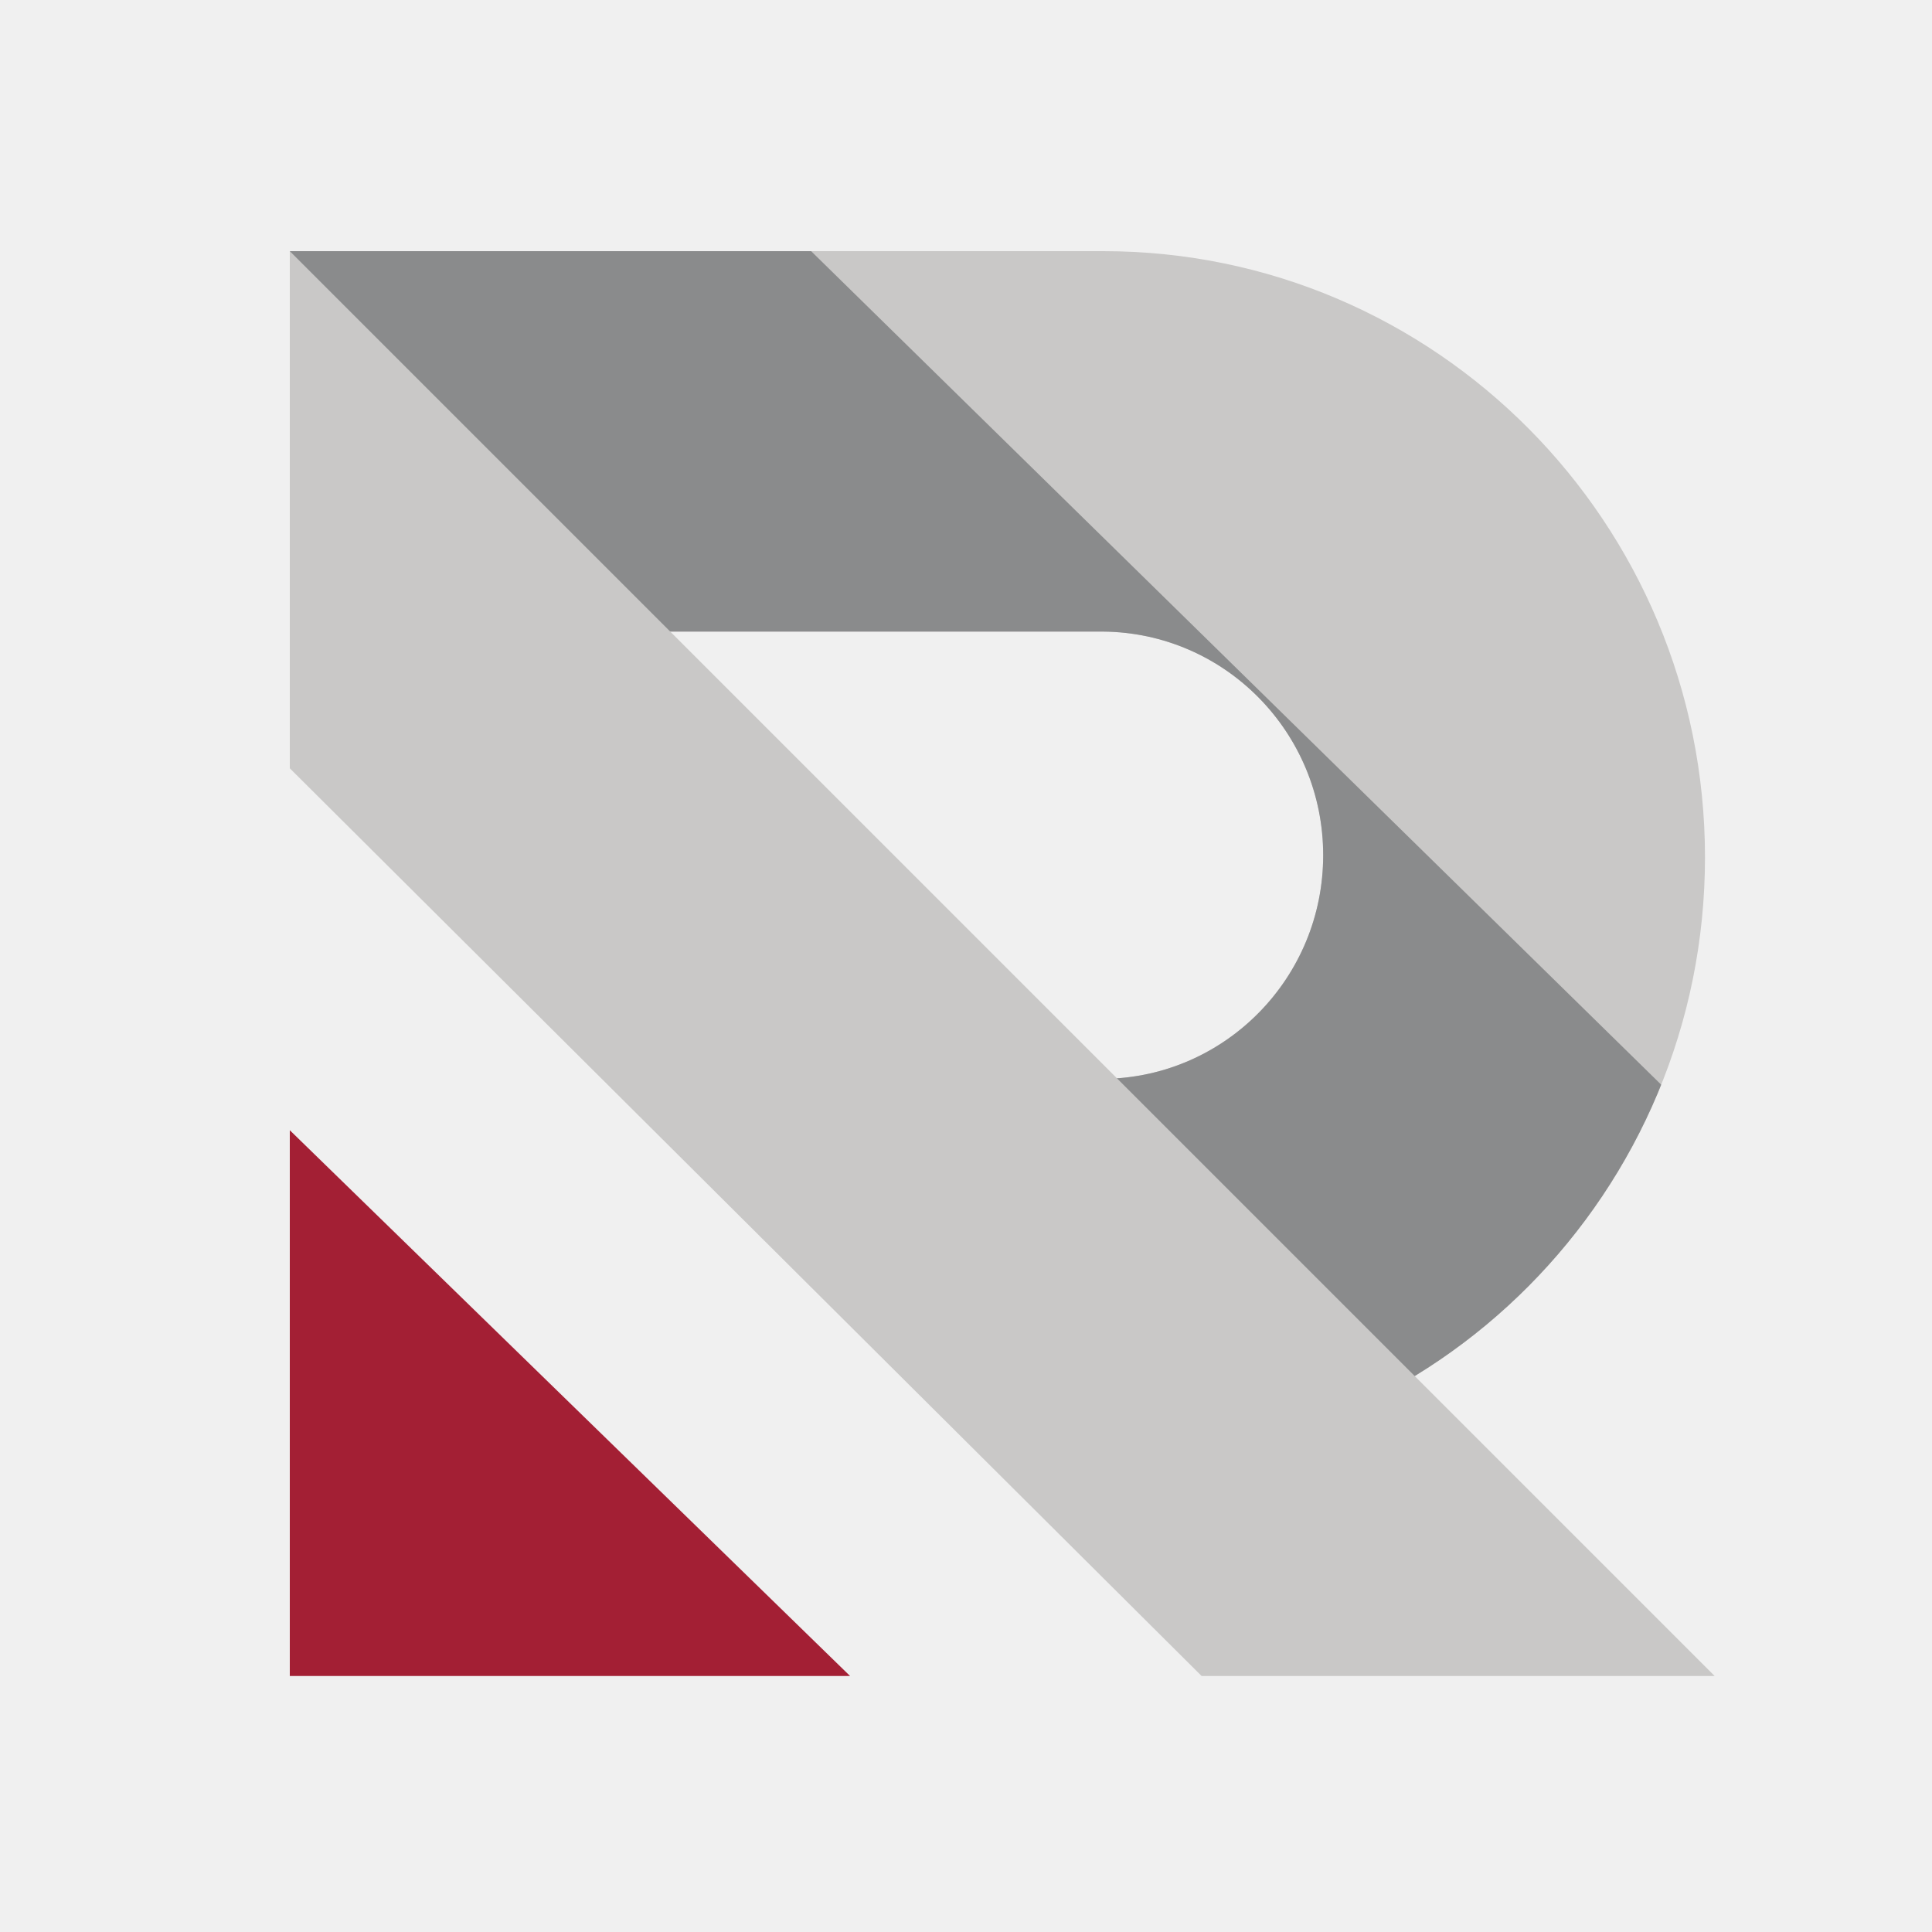
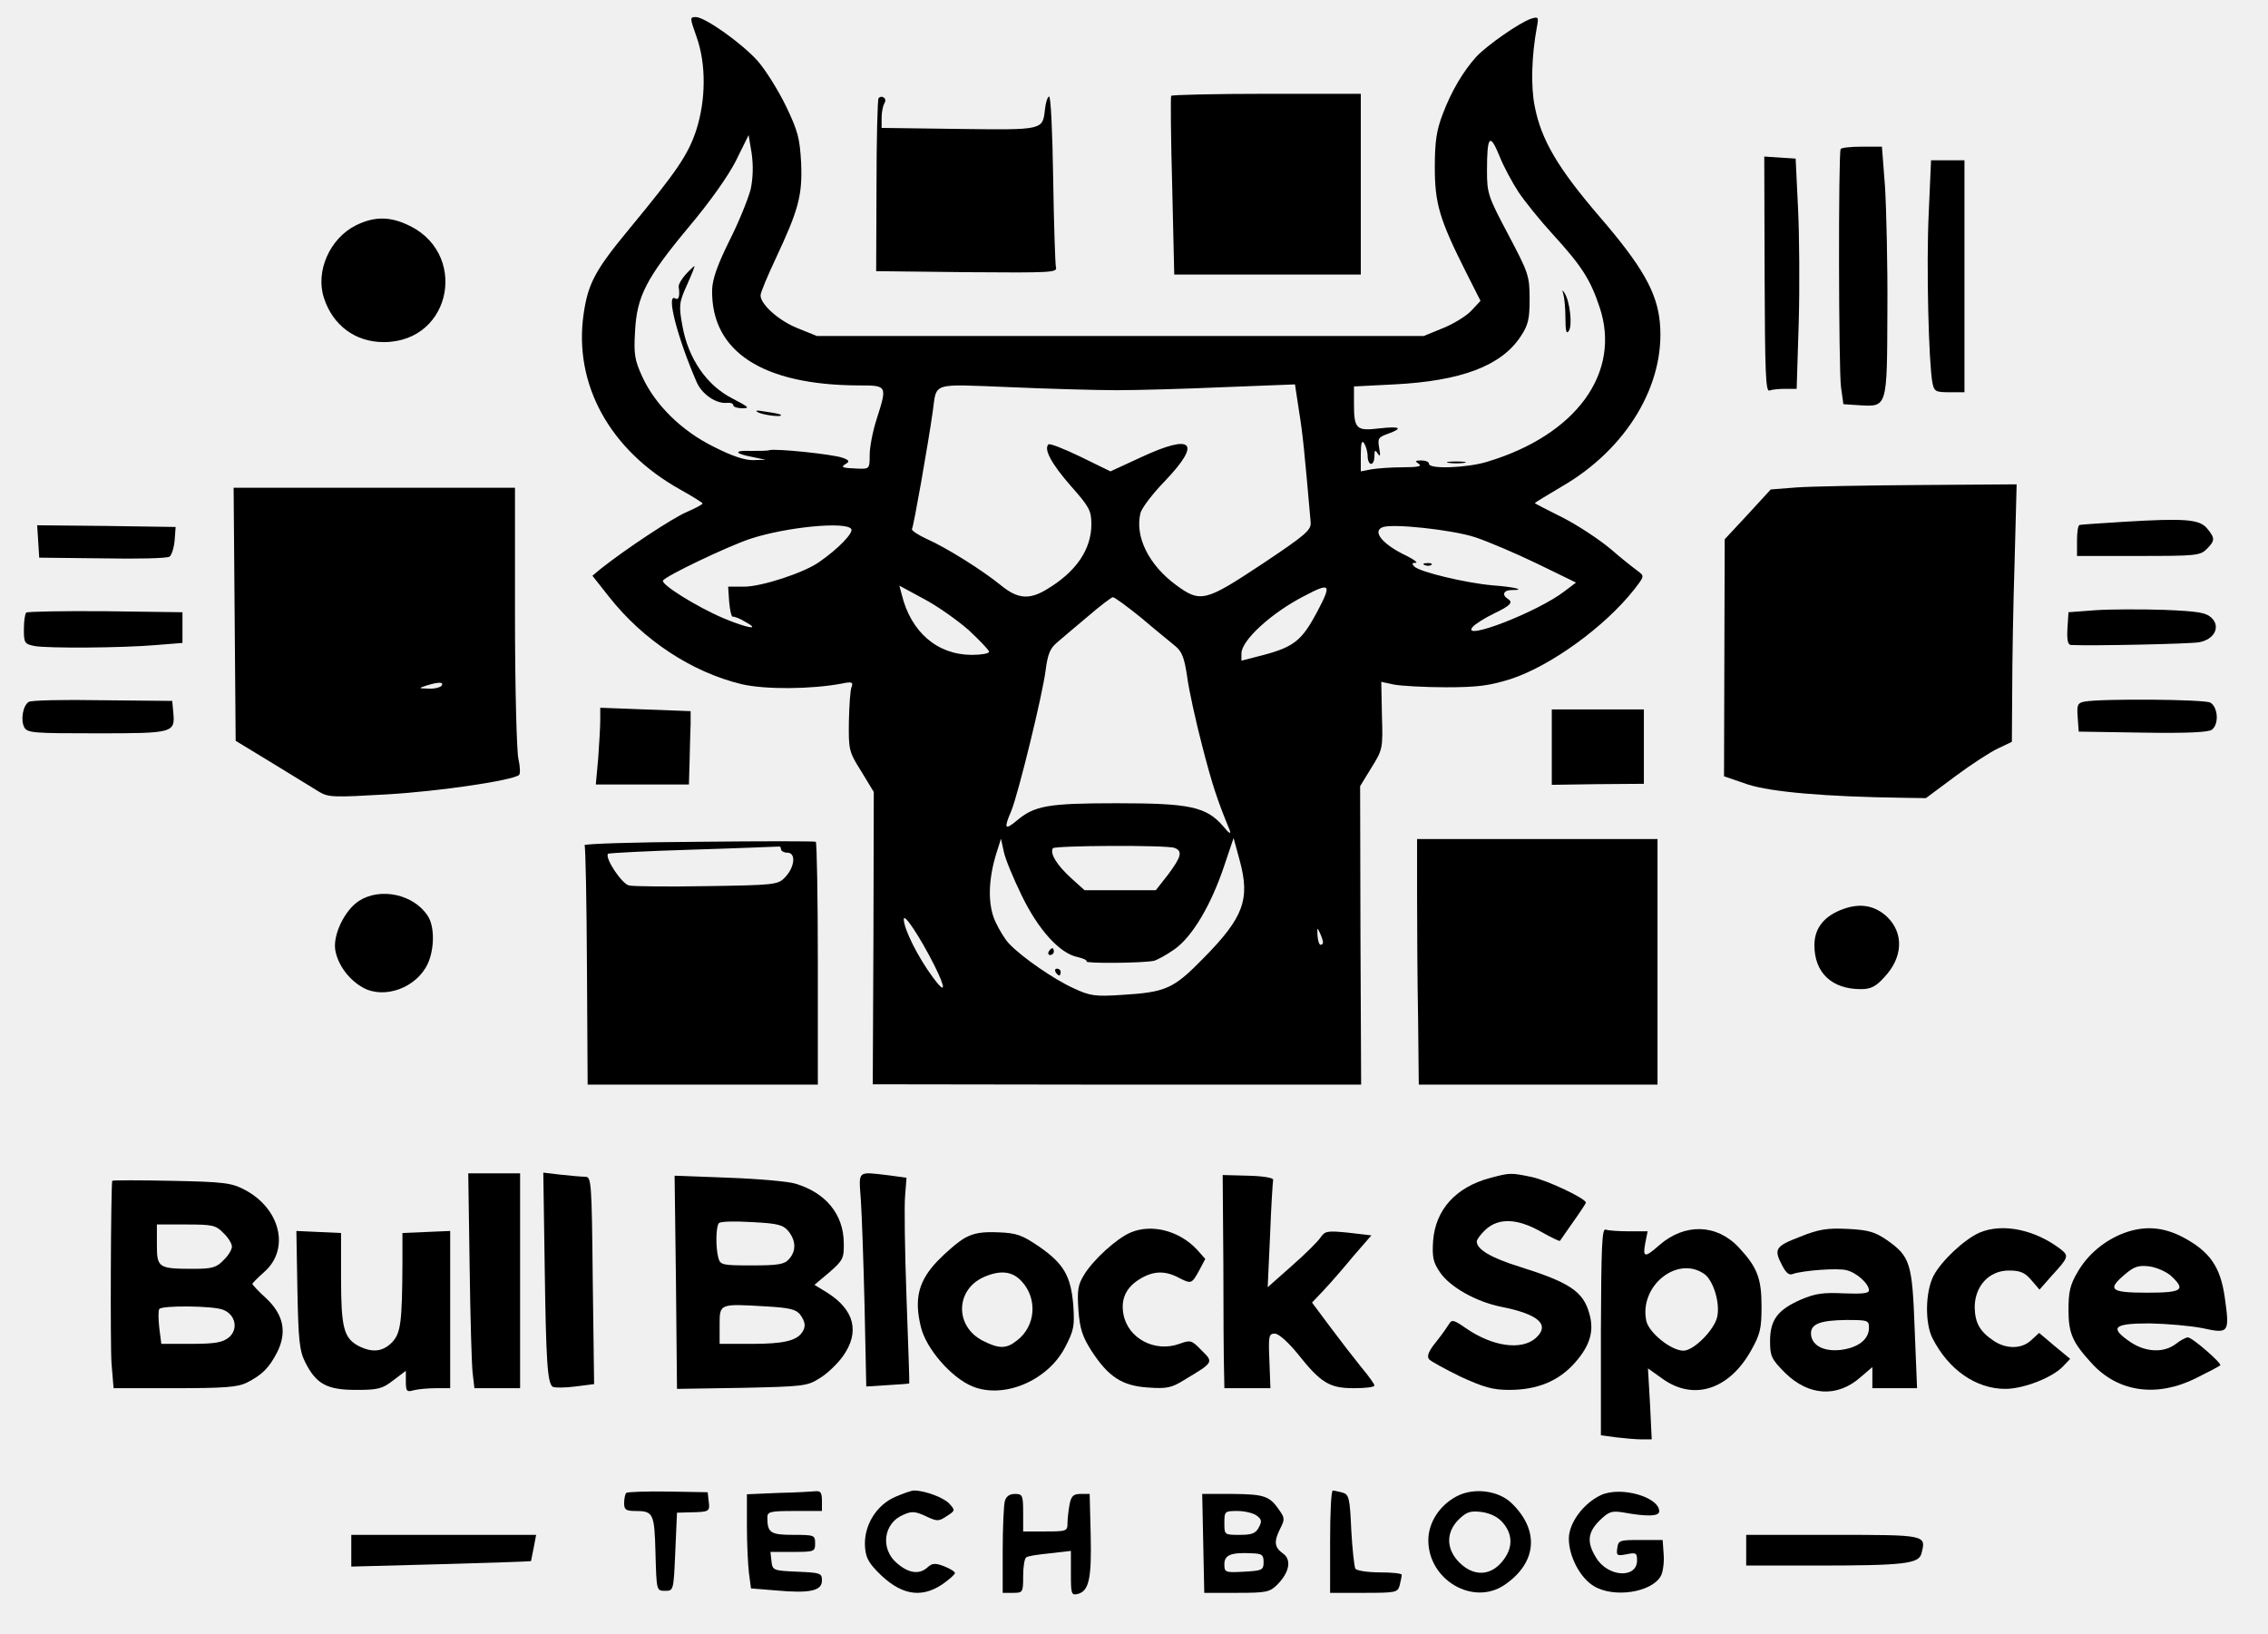
- <svg xmlns="http://www.w3.org/2000/svg" xmlns:xlink="http://www.w3.org/1999/xlink" width="400px" height="400px" viewBox="0 0 400 400" version="1.1">
-   <defs>
-     <path d="M168.411,0 C237.219,0 293,56.188 293,125.5 C293,194.812 237.219,251 168.411,251 L168.41,171.369 L168.741,171.366 C193.779,170.957 213.95,150.385 213.95,125.067 C213.95,99.638 193.601,78.997 168.411,78.764 L0,78.762 L0,0 Z" id="path-1" />
-   </defs>
-   <g id="logo-MIT" stroke="none" stroke-width="1" fill="none" fill-rule="evenodd">
-     <g id="Logo" transform="translate(60, 52)">
-       <polygon id="左下角" fill="#A31F34" points="-1.46896384e-14 182 116 295 0 295" />
-       <polygon id="梯形" fill="#C9C8C7" points="-1.35612008e-14 3.96601155e-15 295 295 188.783 295 -1.35612008e-14 107.068" />
-       <mask id="mask-2" fill="white">
-         <use xlink:href="#path-1" />
-       </mask>
-       <use id="Combined-Shape" fill="#C9C8C7" xlink:href="#path-1" />
-       <polygon id="阴影" fill="#8A8B8C" mask="url(#mask-2)" points="0 0 107.937 3.96601155e-15 295 183.425 295 295" />
-     </g>
+ <svg xmlns="http://www.w3.org/2000/svg" version="1.0" width="665pt" height="479pt" viewBox="0 0 665 479" preserveAspectRatio="xMidYMid meet">
+   <g transform="translate(0,479) scale(0.1,-0.1)" fill="#000000" stroke="none">
+     <path d="M2042 4683 c29 -80 28 -187 -1 -276 -24 -72 -58 -121 -195 -287 -101 -122 -122 -161 -135 -252 -29 -205 77 -398 283 -513 36 -20 66 -39 66 -41 0 -3 -21 -14 -46 -25 -41 -17 -180 -109 -253 -167 l-24 -20 49 -62 c100 -127 243 -221 389 -256 69 -16 204 -15 294 2 29 6 33 4 28 -10 -4 -9 -7 -55 -8 -102 -1 -82 0 -88 36 -145 l37 -61 -1 -429 -2 -428 716 -1 716 0 -2 438 -1 437 33 54 c33 53 34 56 31 153 l-2 99 37 -8 c21 -4 90 -8 153 -8 94 0 128 5 189 24 117 38 276 153 362 262 31 40 31 40 11 55 -11 8 -47 36 -79 64 -32 27 -95 69 -140 92 -46 23 -83 42 -83 43 0 1 36 23 80 49 190 110 303 299 287 479 -8 90 -52 167 -178 313 -121 141 -170 224 -189 322 -12 59 -9 149 6 231 6 31 5 33 -17 26 -33 -11 -128 -77 -160 -111 -38 -42 -73 -100 -99 -169 -18 -47 -23 -81 -23 -155 0 -106 13 -152 92 -309 l42 -83 -27 -29 c-15 -16 -53 -39 -83 -51 l-56 -23 -890 0 -890 0 -57 23 c-55 22 -108 70 -108 96 0 8 20 56 44 107 67 143 79 185 75 281 -4 73 -9 93 -45 168 -23 47 -60 106 -83 132 -47 52 -154 128 -181 128 -18 0 -17 -3 2 -57z m159 -448 c-7 -27 -34 -95 -62 -150 -36 -73 -50 -113 -51 -145 -3 -181 148 -279 430 -280 84 0 84 0 52 -100 -11 -34 -20 -81 -20 -104 0 -40 -1 -41 -33 -40 -50 2 -53 4 -37 14 12 7 10 11 -10 18 -27 10 -198 28 -215 22 -5 -2 -30 -2 -54 -2 -51 2 -48 -8 6 -18 l38 -8 -36 -1 c-24 -1 -63 12 -116 39 -95 47 -172 123 -210 206 -22 48 -25 66 -21 132 5 103 33 157 158 307 60 71 116 150 138 194 l37 75 9 -54 c5 -36 4 -72 -3 -105z m2252 -9 c19 -28 64 -84 100 -123 84 -92 110 -132 137 -213 65 -193 -69 -376 -330 -454 -59 -18 -170 -22 -170 -6 0 6 -10 10 -22 10 -19 0 -20 -2 -8 -10 11 -7 -3 -10 -46 -10 -34 0 -76 -3 -93 -6 l-31 -6 0 48 c0 35 3 45 10 34 5 -8 10 -25 10 -37 0 -13 5 -23 10 -23 6 0 10 10 10 23 0 18 2 19 10 7 7 -11 8 -6 4 16 -5 28 -3 32 25 42 47 17 37 23 -25 16 -67 -8 -74 -2 -74 72 l0 51 118 6 c196 10 314 54 371 141 22 33 26 51 26 110 0 68 -4 77 -63 189 -59 111 -62 121 -62 186 0 102 8 113 36 45 12 -31 38 -79 57 -108z m-1178 -580 c61 0 203 4 316 9 l206 8 12 -79 c11 -67 16 -121 34 -325 2 -23 -14 -37 -143 -123 -166 -110 -180 -114 -252 -61 -80 59 -121 142 -104 211 4 15 36 57 71 93 109 114 83 141 -68 71 l-91 -42 -88 43 c-48 23 -90 40 -94 36 -14 -14 9 -57 66 -122 54 -61 60 -72 60 -112 0 -74 -45 -140 -131 -191 -51 -31 -85 -28 -133 11 -55 45 -162 112 -219 137 -26 12 -45 25 -43 29 5 8 47 247 61 345 12 86 -7 80 224 71 113 -5 256 -9 316 -9z m-779 -407 c7 -11 -38 -58 -93 -96 -44 -32 -170 -73 -221 -73 l-47 0 3 -45 c2 -24 7 -44 10 -43 4 1 21 -5 37 -15 48 -26 6 -19 -65 11 -79 34 -183 99 -176 110 9 14 187 99 255 122 106 35 282 52 297 29z m1829 -24 c39 -13 121 -48 183 -78 l113 -55 -33 -25 c-80 -62 -307 -149 -270 -105 7 8 35 26 62 39 50 24 58 33 40 44 -17 11 -11 25 12 25 45 0 10 9 -57 14 -78 7 -212 39 -228 55 -8 8 -7 11 4 11 7 0 -4 9 -26 20 -70 33 -102 71 -72 84 28 12 204 -7 272 -29z m-1484 -273 c32 -30 59 -58 59 -63 0 -5 -23 -9 -50 -9 -101 0 -179 66 -206 177 l-7 26 72 -39 c40 -21 99 -63 132 -92z m1022 56 c-45 -85 -68 -104 -157 -128 l-66 -17 0 21 c0 39 89 120 185 169 76 40 80 35 38 -45z m-516 -20 c41 -35 87 -72 100 -83 19 -16 26 -35 34 -90 5 -38 25 -129 44 -202 30 -116 44 -158 81 -248 4 -12 -3 -8 -19 12 -50 58 -98 68 -312 68 -204 0 -242 -7 -295 -52 -34 -28 -37 -22 -15 29 21 51 93 346 101 414 6 46 13 63 33 80 14 12 55 47 91 77 36 31 69 56 73 56 4 1 42 -27 84 -61z m-351 -814 c49 -101 112 -170 164 -180 16 -4 28 -9 26 -13 -4 -6 163 -5 197 2 9 2 37 17 61 34 52 37 107 129 146 246 l27 80 18 -66 c31 -114 11 -167 -105 -285 -90 -92 -111 -101 -242 -109 -77 -5 -92 -3 -141 20 -57 26 -150 90 -188 130 -12 12 -30 42 -41 66 -22 49 -21 121 4 201 l13 41 8 -37 c4 -21 28 -79 53 -130z m448 140 c24 -9 20 -26 -19 -78 l-36 -46 -104 0 -105 0 -41 37 c-40 37 -61 70 -52 86 5 8 334 10 357 1z m-705 -343 c36 -72 34 -88 -4 -36 -43 58 -85 141 -85 170 0 20 48 -53 89 -134z m1140 67 c1 -5 -3 -8 -7 -8 -4 0 -8 12 -9 28 -1 23 -1 24 7 7 5 -11 9 -23 9 -27z" />
+     <path d="M2011 3986 c-12 -13 -22 -30 -21 -37 4 -27 0 -40 -10 -34 -28 17 6 -115 63 -246 16 -36 58 -64 90 -60 9 1 17 -2 17 -7 0 -5 12 -9 27 -9 23 0 18 4 -30 29 -75 38 -129 117 -146 212 -11 60 -10 69 13 120 14 31 24 56 22 56 -1 0 -13 -11 -25 -24z" />
+     <path d="M2225 3580 c19 -8 73 -14 64 -6 -2 2 -22 6 -44 9 -28 5 -34 4 -20 -3z" />
+     <path d="M4584 3927 c3 -10 6 -42 6 -70 0 -38 3 -48 10 -37 11 16 3 86 -12 110 -8 12 -8 11 -4 -3z" />
+     <path d="M4248 3433 c12 -2 32 -2 45 0 12 2 2 4 -23 4 -25 0 -35 -2 -22 -4z" />
+     <path d="M4178 3133 c7 -3 16 -2 19 1 4 3 -2 6 -13 5 -11 0 -14 -3 -6 -6z" />
+     <path d="M3075 2000 c-3 -5 -1 -10 4 -10 6 0 11 5 11 10 0 6 -2 10 -4 10 -3 0 -8 -4 -11 -10z" />
+     <path d="M3095 1940 c3 -5 8 -10 11 -10 2 0 4 5 4 10 0 6 -5 10 -11 10 -5 0 -7 -4 -4 -10z" />
+     <path d="M3434 4509 c-2 -4 -1 -123 3 -265 l6 -259 274 0 273 0 0 265 0 265 -276 0 c-152 0 -278 -3 -280 -6z" />
+     <path d="M2576 4502 c-3 -5 -6 -121 -6 -258 l-1 -249 266 -3 c251 -2 266 -1 261 15 -2 10 -6 127 -8 260 -2 136 -7 242 -12 240 -5 -2 -10 -18 -12 -37 -7 -62 -4 -61 -253 -58 l-226 3 0 30 c0 17 4 35 8 42 4 6 4 14 -2 17 -5 4 -12 2 -15 -2z" />
+     <path d="M5397 4353 c-7 -14 -6 -646 1 -698 l7 -50 45 -3 c84 -5 83 -10 84 274 1 137 -3 302 -7 367 l-9 117 -58 0 c-33 0 -61 -3 -63 -7z" />
+     <path d="M5174 3985 c1 -283 3 -344 14 -340 8 3 28 5 47 5 l33 0 6 193 c3 105 2 257 -2 337 l-7 145 -46 3 -46 3 1 -346z" />
+     <path d="M5655 4160 c-7 -150 0 -432 11 -492 5 -26 10 -28 50 -28 l44 0 0 340 0 340 -49 0 -49 0 -7 -160z" />
+     <path d="M1043 4129 c-76 -38 -119 -135 -93 -213 26 -80 92 -129 175 -129 203 0 251 269 63 347 -51 22 -95 20 -145 -5z" />
+     <path d="M5269 3361 l-77 -6 -67 -73 -68 -73 -1 -347 -1 -348 70 -24 c68 -22 228 -36 456 -39 l66 -1 86 64 c47 35 104 72 126 82 l40 19 1 151 c0 83 3 253 7 377 l6 227 -284 -2 c-156 -1 -318 -4 -360 -7z" />
+     <path d="M688 2989 l3 -371 107 -65 c59 -36 121 -74 137 -84 28 -17 43 -17 200 -8 154 9 369 41 387 57 4 4 3 25 -2 47 -5 22 -10 210 -10 418 l0 377 -412 0 -413 0 3 -371z m607 -209 c-3 -5 -21 -10 -38 -9 -31 1 -31 1 -7 9 36 11 52 11 45 0z" />
+     <path d="M6225 3260 c-66 -4 -123 -8 -127 -9 -5 0 -8 -21 -8 -46 l0 -45 180 0 c167 0 181 1 200 20 25 25 25 32 2 60 -22 28 -67 31 -247 20z" />
+     <path d="M112 3203 l3 -48 185 -2 c102 -2 190 0 197 5 6 4 13 25 15 47 l3 40 -203 3 -203 2 3 -47z" />
+     <path d="M6145 3001 l-80 -6 -3 -47 c-2 -34 1 -48 10 -49 60 -3 350 3 376 8 45 8 64 46 36 72 -16 15 -40 19 -139 23 -66 2 -156 2 -200 -1z" />
+     <path d="M77 2994 c-4 -4 -7 -26 -7 -49 0 -40 2 -43 31 -49 38 -7 255 -6 359 3 l75 6 0 45 0 45 -226 3 c-124 1 -228 -1 -232 -4z" />
+     <path d="M84 2732 c-17 -11 -24 -53 -13 -74 9 -17 26 -18 213 -18 225 0 230 1 224 62 l-3 33 -205 2 c-113 2 -210 0 -216 -5z" />
+     <path d="M6112 2733 c-20 -4 -23 -9 -20 -46 l3 -42 189 -3 c130 -2 193 1 202 9 21 17 17 66 -5 79 -19 10 -320 12 -369 3z" />
+     <path d="M1760 2679 c0 -20 -3 -70 -6 -112 l-7 -77 137 0 136 0 2 70 c1 39 2 87 3 108 l0 37 -133 5 -132 5 0 -36z" />
+     <path d="M4550 2600 l0 -111 135 2 135 1 0 109 0 109 -135 0 -135 0 0 -110z" />
+     <path d="M2047 2322 c-186 -1 -336 -6 -333 -10 3 -5 6 -165 7 -355 l2 -347 338 0 337 0 0 355 c0 195 -3 356 -6 357 -4 2 -159 2 -345 0z m243 -22 c0 -5 9 -10 19 -10 26 0 21 -44 -8 -73 -20 -21 -32 -22 -228 -25 -113 -2 -216 -1 -229 2 -22 6 -72 82 -61 93 3 2 115 8 249 12 133 4 246 9 251 9 4 1 7 -2 7 -8z" />
+     <path d="M4155 2162 c0 -92 1 -254 3 -359 l2 -193 350 0 350 0 0 360 0 360 -352 0 -353 0 0 -168z" />
+     <path d="M1053 2149 c-42 -27 -77 -99 -70 -144 7 -43 40 -88 82 -111 63 -34 156 0 189 70 20 43 21 110 0 141 -41 63 -138 84 -201 44z" />
+     <path d="M5405 2125 c-56 -20 -85 -56 -85 -106 0 -81 51 -129 136 -129 29 0 44 7 69 35 55 58 58 130 7 178 -35 32 -77 40 -127 22z" />
+     <path d="M1377 1078 c2 -150 6 -292 9 -315 l5 -43 67 0 67 0 0 315 0 315 -76 0 -76 0 4 -272z" />
+     <path d="M1597 1084 c4 -287 8 -350 24 -360 6 -3 35 -3 66 1 l55 7 -4 304 c-3 296 -4 304 -23 304 -11 0 -43 3 -71 6 l-51 6 4 -268z" />
+     <path d="M2524 1273 c3 -43 8 -184 11 -313 l5 -235 63 4 c34 2 62 4 63 5 1 0 -3 114 -8 251 -5 138 -7 273 -4 301 l4 51 -51 7 c-95 11 -89 16 -83 -71z" />
+     <path d="M3587 1085 c0 -143 1 -284 2 -312 l1 -53 68 0 67 0 -3 80 c-3 73 -2 80 16 80 11 0 38 -24 66 -58 69 -87 94 -102 166 -102 33 0 60 3 60 8 0 4 -17 28 -39 54 -21 26 -62 79 -91 118 l-53 71 35 37 c19 20 58 65 86 99 l53 61 -68 8 c-61 6 -68 5 -81 -14 -7 -11 -45 -49 -84 -83 l-71 -63 7 153 c3 84 8 157 9 162 1 6 -31 11 -73 12 l-75 2 2 -260z" />
+     <path d="M4368 1336 c-100 -27 -159 -93 -166 -184 -3 -47 0 -63 20 -92 29 -43 105 -86 178 -101 112 -22 146 -53 103 -92 -42 -37 -127 -25 -205 29 -33 23 -41 26 -48 14 -5 -8 -22 -33 -39 -54 -22 -27 -28 -42 -21 -51 5 -6 47 -29 92 -51 68 -31 94 -39 143 -39 83 0 146 26 194 81 43 49 56 92 41 143 -18 65 -58 91 -204 137 -84 26 -126 51 -126 74 0 6 12 22 26 35 38 35 93 33 162 -6 30 -17 55 -29 56 -27 1 2 19 27 39 56 20 28 37 54 37 56 0 12 -112 65 -158 75 -63 13 -64 13 -124 -3z" />
+     <path d="M1982 1031 l3 -313 190 3 c180 4 192 5 228 28 22 13 52 42 68 64 51 71 35 137 -47 188 l-36 22 44 37 c40 35 43 41 42 87 -1 84 -54 147 -143 173 -20 6 -107 14 -194 17 l-159 6 4 -312z m330 149 c22 -28 23 -58 1 -82 -13 -15 -32 -18 -108 -18 -88 0 -93 1 -99 23 -8 31 -7 92 2 101 4 5 47 6 96 3 78 -4 92 -8 108 -27z m34 -244 c16 -22 17 -36 6 -52 -16 -25 -56 -34 -146 -34 l-96 0 0 54 c0 64 -2 64 133 56 73 -4 91 -9 103 -24z" />
+     <path d="M329 1328 c-4 -25 -6 -482 -2 -535 l6 -73 179 0 c145 0 185 3 211 16 46 23 66 44 89 88 30 59 20 111 -31 159 -23 21 -41 40 -41 43 0 2 16 18 35 35 76 67 47 186 -58 241 -38 20 -61 23 -214 26 -95 2 -173 2 -174 0z m326 -153 c14 -13 25 -31 25 -40 0 -9 -11 -27 -25 -40 -20 -21 -33 -25 -87 -25 -104 0 -108 3 -108 71 l0 59 85 0 c78 0 88 -2 110 -25z m-1 -225 c37 -14 46 -58 16 -82 -18 -14 -40 -18 -110 -18 l-87 0 -6 47 c-3 27 -3 51 0 55 6 11 157 10 187 -2z" />
+     <path d="M3314 1176 c-41 -18 -108 -79 -135 -123 -18 -29 -21 -45 -17 -103 4 -56 12 -79 38 -120 50 -77 90 -103 166 -108 55 -4 69 -1 106 22 87 52 87 52 51 87 -29 30 -32 31 -65 19 -72 -26 -151 16 -164 87 -8 44 7 78 48 103 39 24 73 25 112 5 39 -20 40 -20 62 20 l18 34 -24 27 c-52 56 -134 77 -196 50z" />
+     <path d="M4694 886 l0 -304 44 -6 c25 -3 58 -6 75 -6 l30 0 -5 104 -6 104 45 -32 c90 -63 193 -30 257 84 27 48 31 64 31 130 0 83 -13 115 -67 173 -65 69 -158 71 -232 7 -43 -38 -50 -38 -42 5 l7 35 -55 0 c-30 0 -60 2 -68 5 -11 4 -13 -50 -14 -299z m303 169 c27 -19 47 -86 38 -126 -9 -39 -69 -99 -99 -99 -36 0 -102 53 -109 88 -21 102 91 192 170 137z" />
+     <path d="M5278 1164 c-73 -28 -78 -36 -52 -85 11 -21 20 -29 31 -24 29 10 130 18 157 11 30 -7 66 -40 66 -59 0 -9 -19 -11 -73 -9 -60 3 -84 0 -126 -18 -69 -30 -91 -60 -91 -122 0 -44 4 -53 44 -93 69 -68 153 -73 221 -13 l35 30 0 -31 0 -31 65 0 66 0 -7 173 c-7 194 -13 213 -81 261 -35 24 -54 30 -115 33 -61 3 -85 -1 -140 -23z m202 -267 c0 -34 -32 -59 -85 -65 -50 -5 -85 15 -85 49 0 28 29 38 103 39 64 0 67 -1 67 -23z" />
+     <path d="M5804 1176 c-45 -20 -112 -83 -135 -127 -24 -48 -25 -138 -3 -182 47 -93 128 -149 214 -149 53 0 138 33 169 66 l21 22 -46 38 -45 38 -23 -21 c-27 -26 -72 -27 -109 -3 -42 28 -56 53 -57 99 0 62 42 108 100 108 34 0 47 -6 66 -28 l24 -28 37 42 c48 52 49 57 27 75 -76 59 -172 79 -240 50z" />
+     <path d="M6228 1175 c-56 -21 -106 -62 -136 -114 -22 -37 -27 -58 -27 -111 0 -70 12 -96 69 -158 77 -84 191 -100 306 -42 36 18 67 34 70 37 6 5 -82 82 -95 82 -5 0 -21 -8 -35 -19 -35 -27 -88 -25 -133 5 -63 43 -51 55 56 55 50 -1 120 -7 155 -14 78 -17 80 -14 65 92 -13 89 -44 133 -123 175 -58 30 -112 34 -172 12z m138 -126 c44 -41 33 -49 -71 -49 -108 0 -118 9 -63 55 26 22 39 26 71 22 21 -3 50 -16 63 -28z" />
+     <path d="M872 1008 c3 -149 6 -178 23 -212 32 -64 64 -81 149 -81 64 0 77 3 109 28 l37 28 0 -32 c0 -28 3 -31 23 -25 12 3 41 6 65 6 l42 0 0 231 0 230 -70 -3 -70 -3 0 -90 c-1 -173 -5 -203 -30 -230 -27 -28 -58 -32 -99 -11 -43 23 -51 54 -51 199 l0 132 -66 3 -65 3 3 -173z" />
+     <path d="M2830 1161 c-20 -11 -56 -42 -82 -69 -55 -58 -68 -110 -48 -192 15 -64 90 -150 152 -175 92 -37 220 17 271 115 26 50 28 62 24 123 -7 86 -28 122 -100 172 -50 34 -66 40 -120 42 -47 2 -71 -2 -97 -16z m165 -127 c48 -51 42 -132 -13 -174 -31 -25 -53 -25 -100 -1 -83 42 -81 150 3 187 48 21 83 17 110 -12z" />
+     <path d="M1836 413 c-3 -4 -6 -17 -6 -30 0 -19 5 -23 33 -23 53 0 56 -7 59 -125 3 -109 3 -109 28 -109 25 0 25 0 30 114 l5 115 35 1 c60 1 62 2 58 32 l-3 27 -116 2 c-64 1 -119 -1 -123 -4z" />
+     <path d="M2283 413 l-93 -4 0 -93 c0 -51 3 -113 6 -138 l6 -45 74 -6 c99 -9 134 -1 134 29 0 22 -4 23 -72 26 -71 3 -73 4 -76 31 l-3 27 65 0 c64 0 66 1 66 25 0 24 -2 25 -64 25 -67 0 -76 6 -76 51 0 17 8 19 80 19 l80 0 0 30 c0 23 -4 29 -17 28 -10 -1 -60 -4 -110 -5z" />
+     <path d="M2624 401 c-54 -24 -89 -81 -88 -139 1 -34 8 -50 35 -78 67 -70 128 -82 192 -39 20 14 37 29 37 33 0 4 -14 13 -32 20 -26 10 -35 9 -48 -3 -24 -22 -55 -18 -89 11 -51 42 -41 119 18 143 24 11 35 10 65 -4 34 -16 38 -16 62 0 25 16 25 17 8 36 -16 18 -72 39 -104 39 -8 0 -33 -9 -56 -19z" />
+     <path d="M3900 270 l0 -150 99 0 c94 0 99 1 105 22 3 13 6 26 6 31 0 4 -29 7 -64 7 -36 0 -68 5 -72 11 -3 6 -9 57 -12 114 -4 94 -7 104 -26 109 -12 3 -24 6 -28 6 -5 0 -8 -67 -8 -150z" />
+     <path d="M4273 404 c-51 -26 -85 -77 -85 -130 0 -116 131 -193 223 -131 96 65 104 161 20 241 -38 36 -109 45 -158 20z m134 -79 c30 -35 29 -76 -3 -114 -35 -42 -84 -43 -125 -2 -39 39 -40 88 -2 126 24 23 34 26 68 22 26 -4 48 -15 62 -32z" />
+     <path d="M4695 407 c-52 -24 -95 -82 -95 -128 0 -52 33 -115 73 -139 58 -36 171 -19 197 30 6 11 10 40 8 63 l-3 42 -65 0 c-61 0 -65 -1 -68 -24 -3 -22 -1 -23 27 -18 28 6 31 4 31 -18 0 -54 -86 -49 -120 8 -28 45 -25 74 10 109 27 26 35 29 68 24 71 -13 107 -12 107 3 0 42 -112 74 -170 48z" />
+     <path d="M2946 388 c-3 -13 -6 -78 -6 -145 l0 -123 30 0 c29 0 30 1 30 49 0 28 4 52 9 55 5 4 37 9 70 12 l61 7 0 -66 c0 -61 1 -65 21 -60 32 9 40 45 37 174 l-3 119 -26 0 c-22 0 -28 -6 -33 -31 -3 -17 -6 -42 -6 -55 0 -23 -3 -24 -65 -24 l-65 0 0 55 c0 51 -2 55 -24 55 -16 0 -26 -7 -30 -22z" />
+     <path d="M3528 265 l3 -145 95 0 c87 0 97 2 119 24 36 36 43 74 16 92 -25 18 -26 35 -7 73 13 25 13 31 -2 52 -29 43 -44 48 -137 49 l-90 0 3 -145z m156 82 c15 -11 17 -17 7 -35 -9 -18 -21 -22 -56 -22 -45 0 -45 0 -45 35 0 34 1 35 38 35 21 0 46 -6 56 -13z m21 -137 c0 -23 -4 -25 -57 -28 -56 -3 -58 -2 -58 22 0 27 19 35 80 32 30 -1 35 -4 35 -26z" />
+     <path d="M1030 244 l0 -47 262 7 c145 4 264 8 265 9 0 1 4 19 8 40 l7 37 -271 0 -271 0 0 -46z" />
+     <path d="M5120 245 l0 -45 203 0 c260 0 304 5 311 36 14 54 15 54 -260 54 l-254 0 0 -45z" />
  </g>
</svg>
